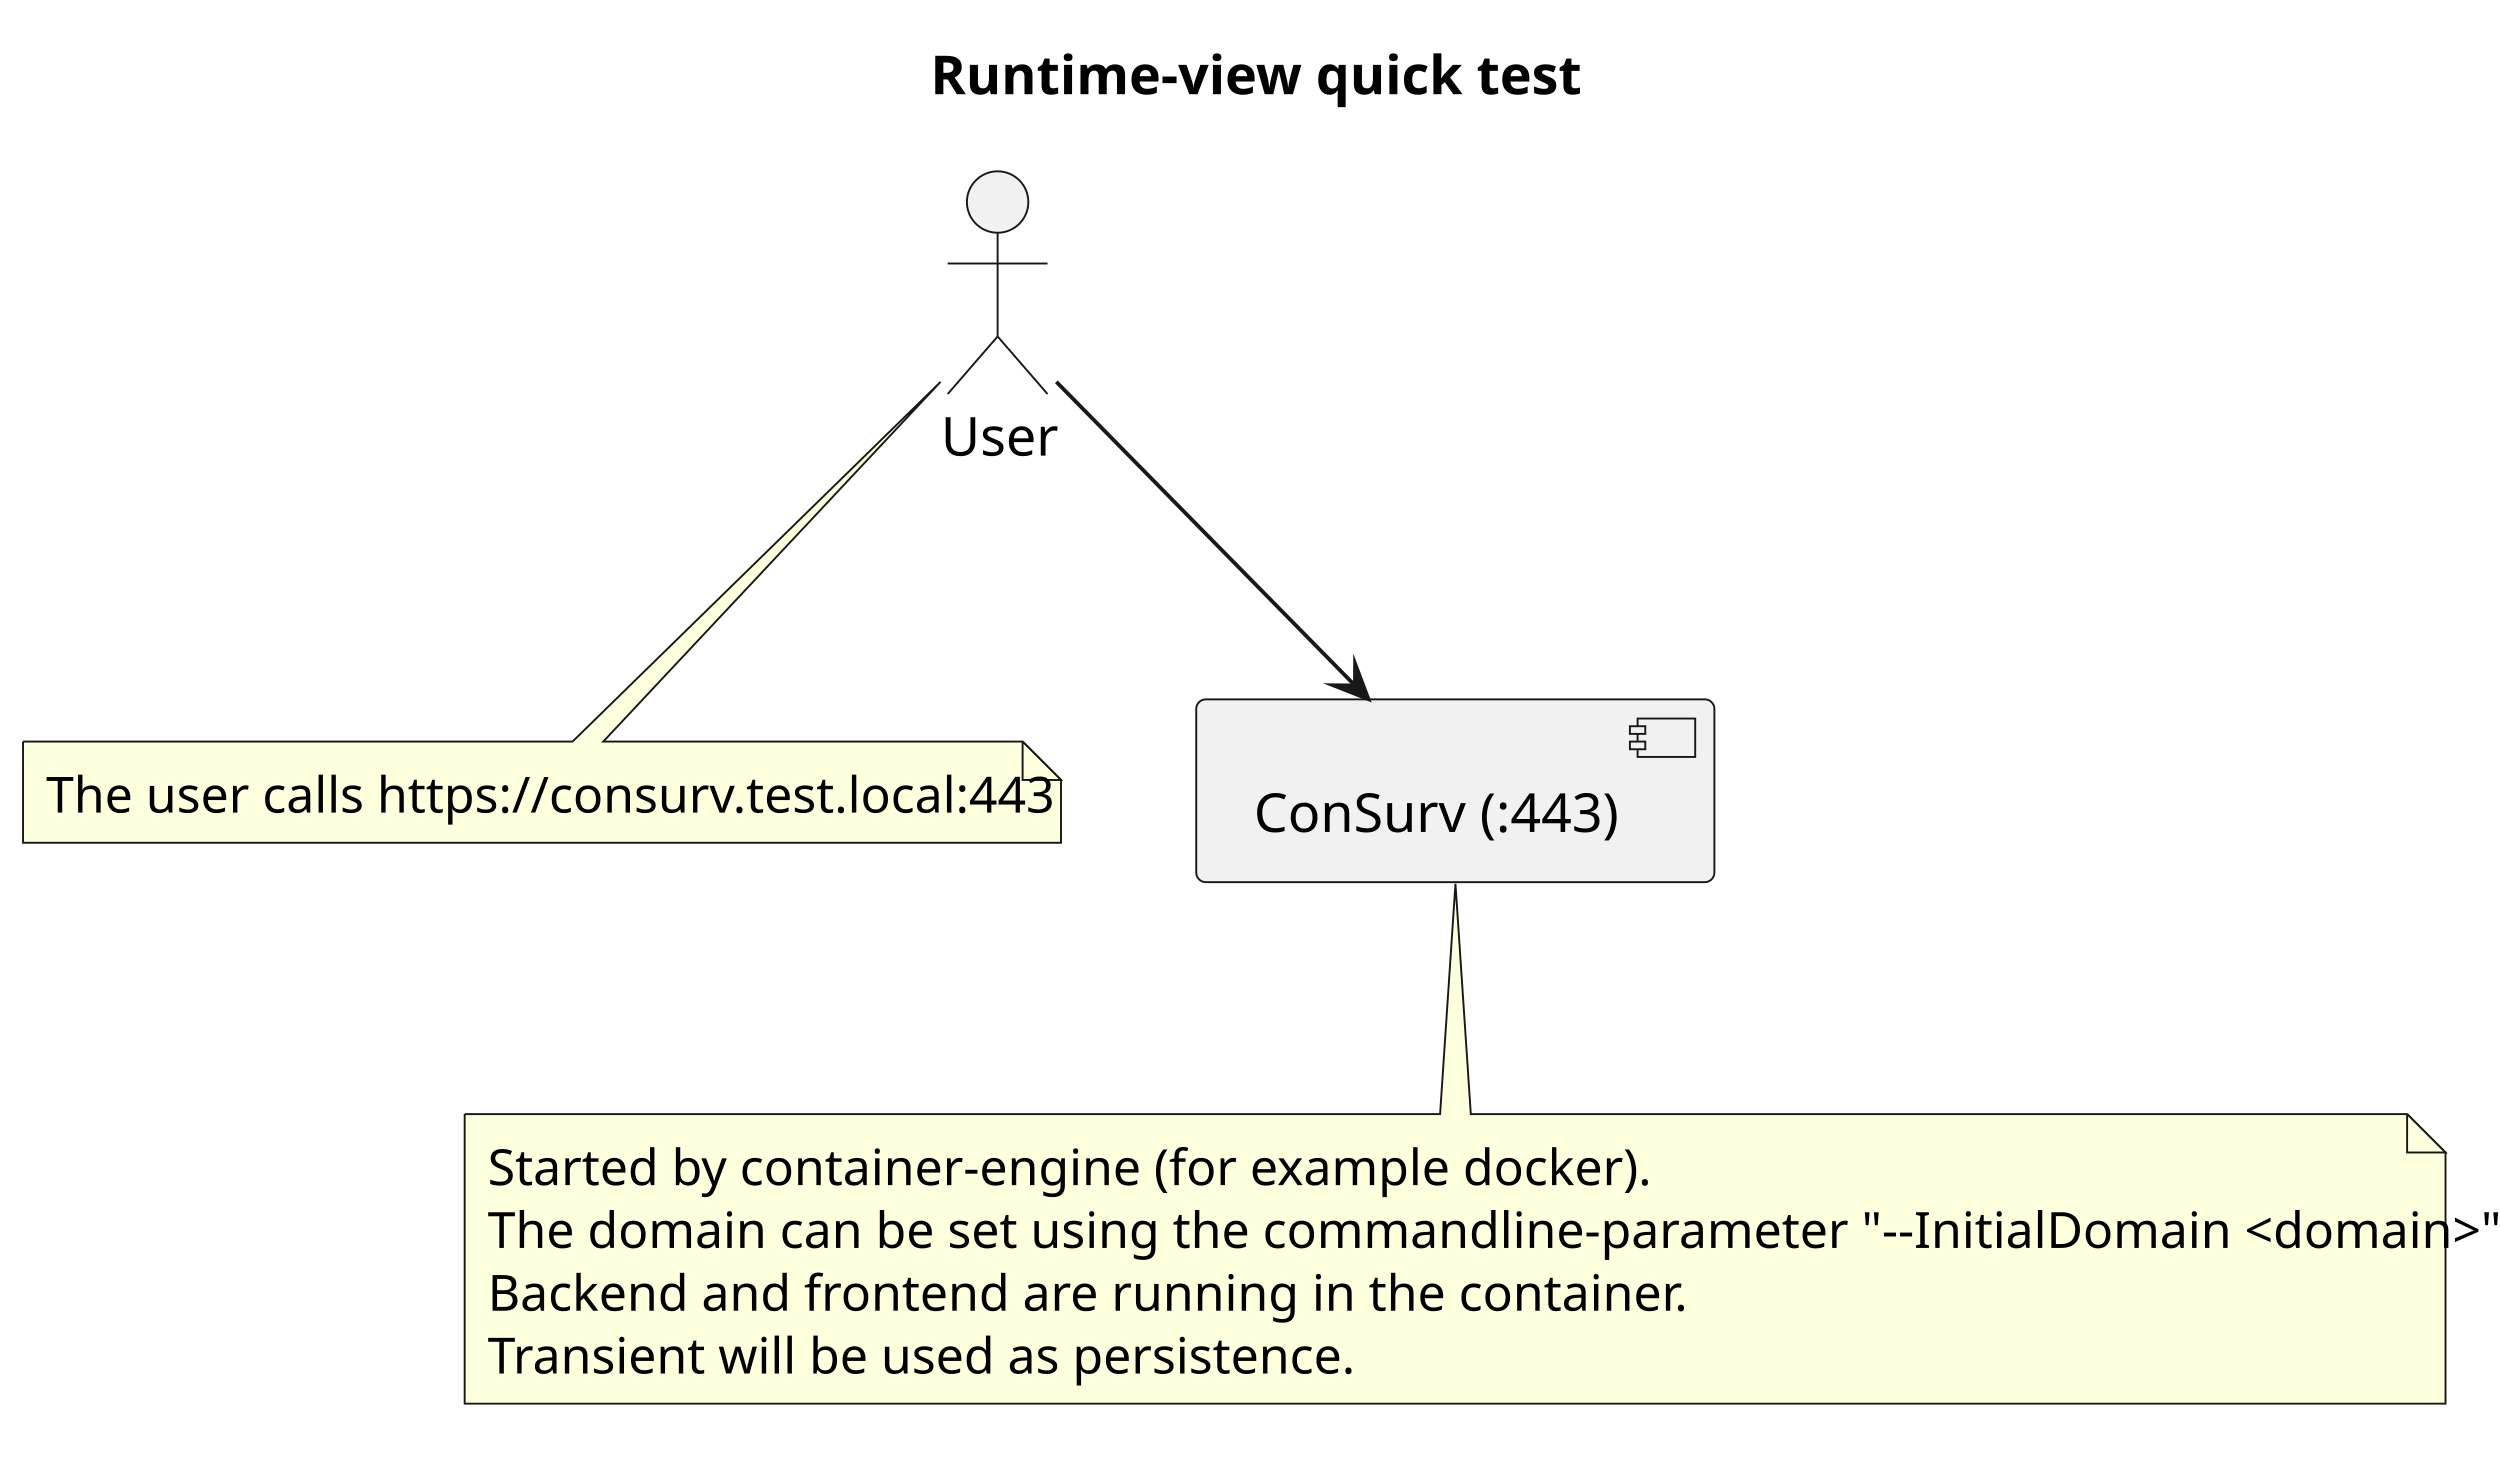
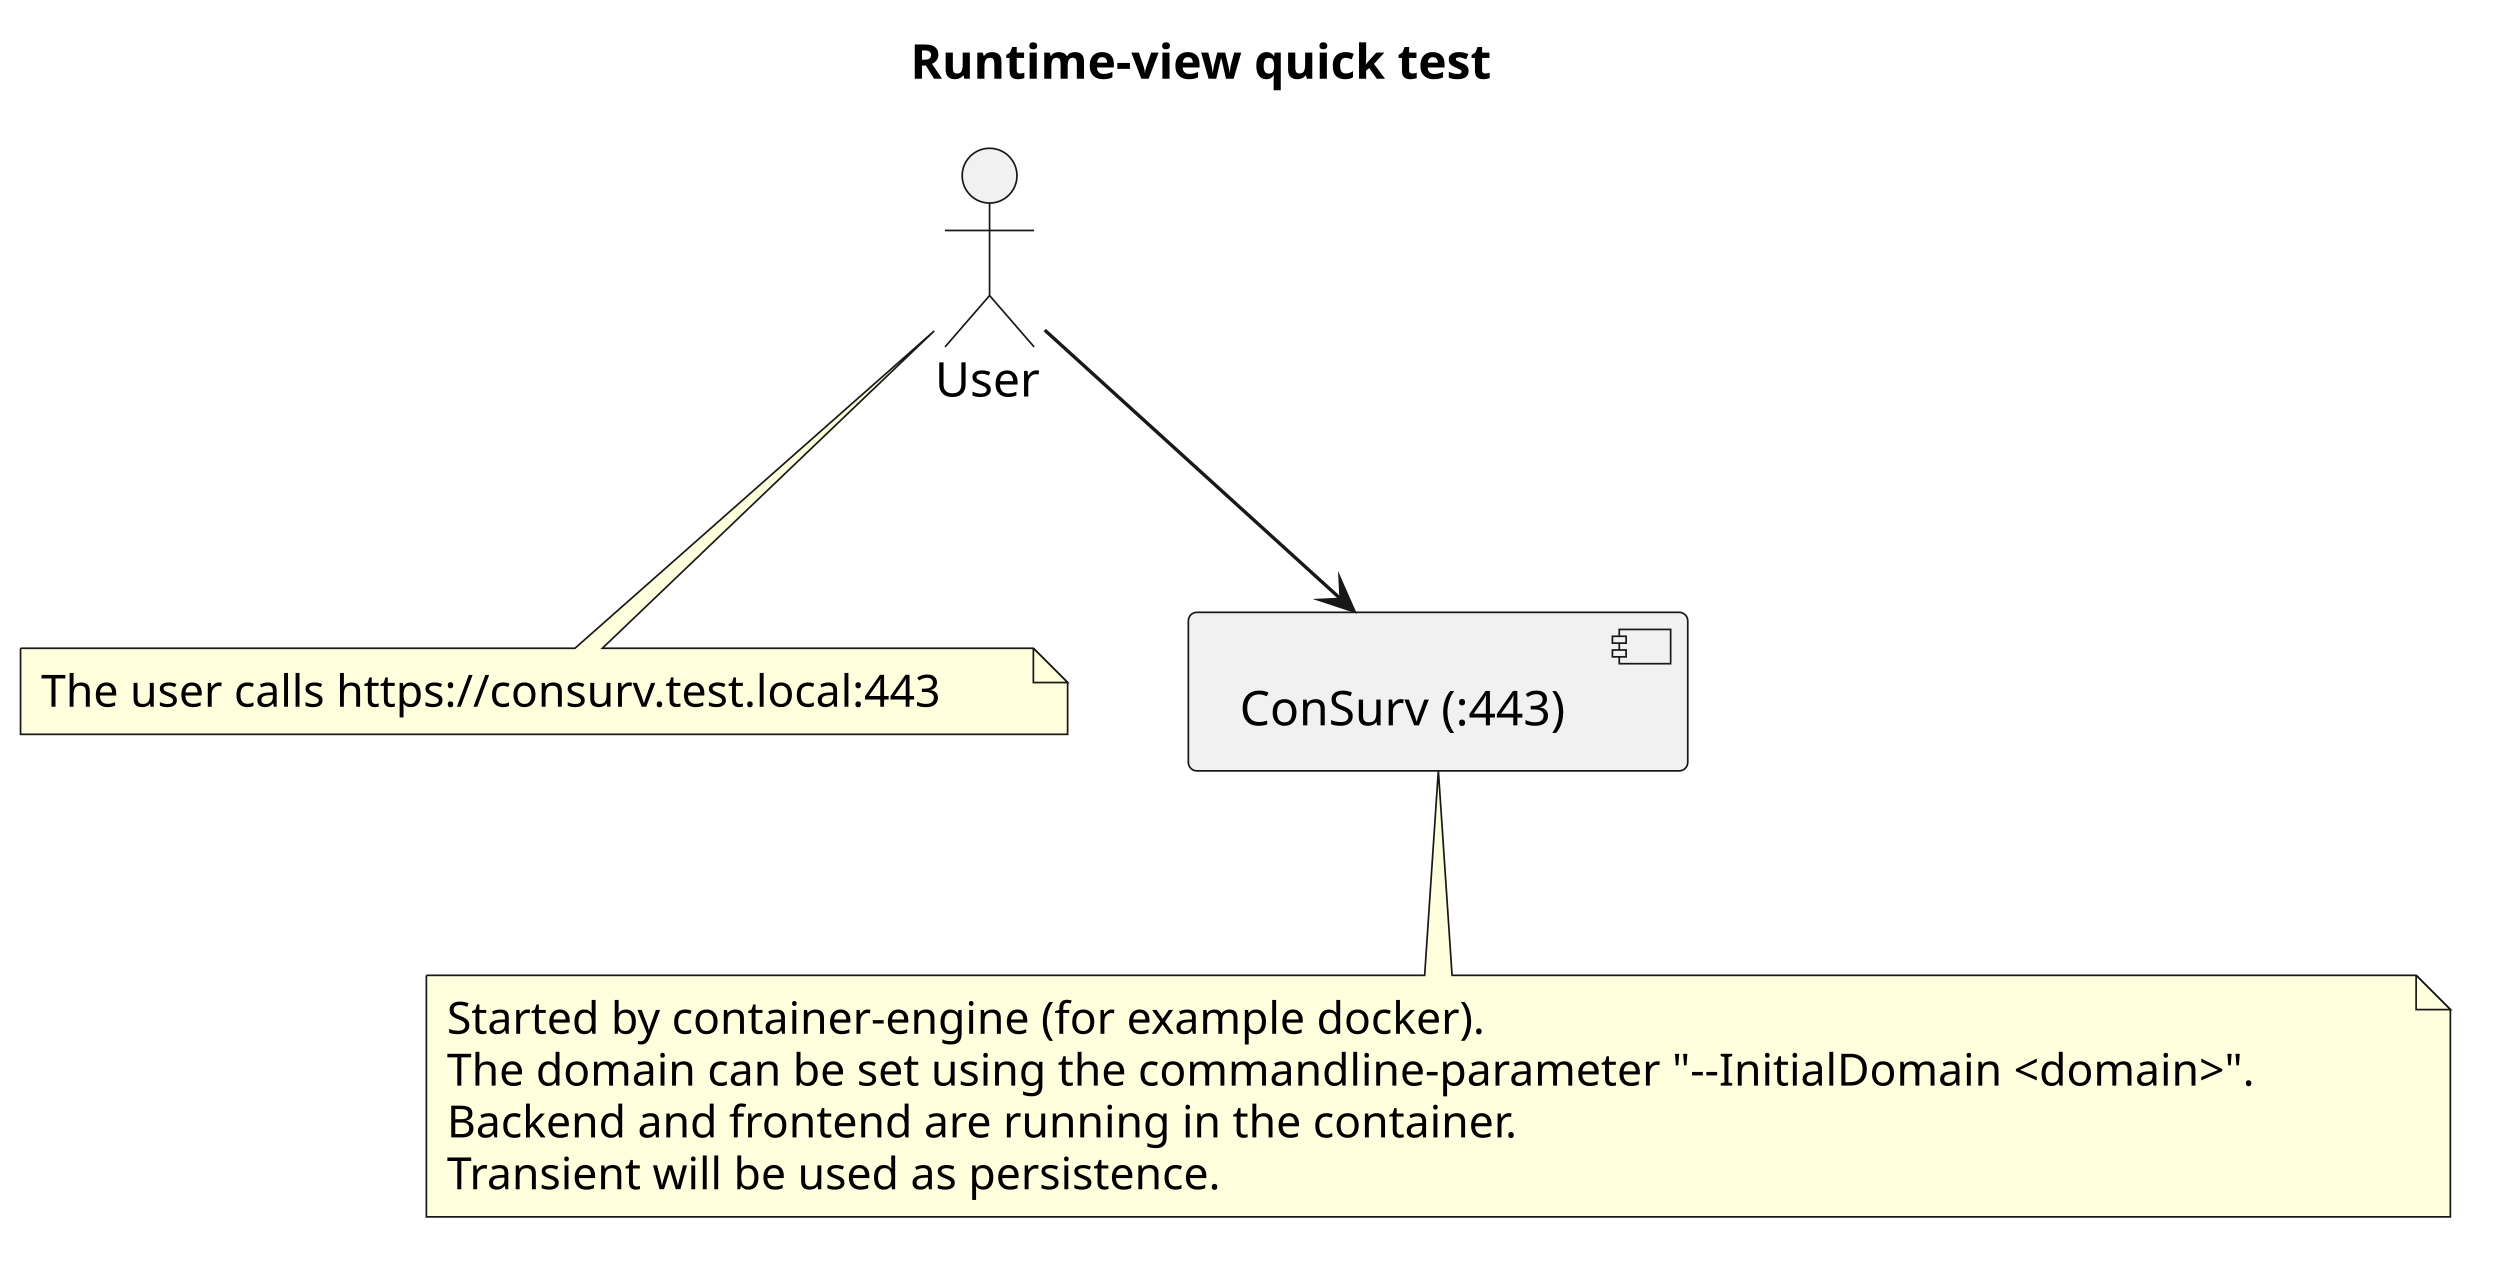
- <svg xmlns="http://www.w3.org/2000/svg" contentStyleType="text/css" data-diagram-type="DESCRIPTION" height="380px" preserveAspectRatio="none" style="width:651px;height:380px;background:#FFFFFF;" version="1.1" viewBox="0 0 651 380" width="651px" zoomAndPan="magnify">
+ <svg xmlns="http://www.w3.org/2000/svg" contentStyleType="text/css" data-diagram-type="DESCRIPTION" height="370px" preserveAspectRatio="none" style="width:730px;height:370px;background:#FFFFFF;" version="1.1" viewBox="0 0 730 370" width="730px" zoomAndPan="magnify">
  <defs />
  <g>
    <g class="title" data-source-line="1">
-       <text fill="#000000" font-family="sans-serif" font-size="14" font-weight="700" lengthAdjust="spacing" textLength="160.255" x="242.279" y="24.533">Runtime-view quick test</text>
+       <text fill="#000000" font-family="sans-serif" font-size="14" font-weight="700" lengthAdjust="spacing" textLength="191.81" x="265.849" y="22.995">Runtime-view quick test</text>
    </g>
    <g class="entity" data-qualified-name="user" data-source-line="3" id="ent0001">
-       <ellipse cx="259.779" cy="52.609" fill="#F1F1F1" rx="8" ry="8" style="stroke:#181818;stroke-width:0.5;" />
-       <path d="M259.779,60.609 L259.779,87.609 M246.779,68.609 L272.779,68.609 M259.779,87.609 L246.779,102.609 M259.779,87.609 L272.779,102.609" fill="none" style="stroke:#181818;stroke-width:0.5;" />
-       <text fill="#000000" font-family="sans-serif" font-size="14" lengthAdjust="spacing" textLength="29.559" x="245" y="118.643">User</text>
+       <ellipse cx="288.955" cy="51.297" fill="#F1F1F1" rx="8" ry="8" style="stroke:#181818;stroke-width:0.5;" />
+       <path d="M288.955,59.297 L288.955,86.297 M275.955,67.297 L301.955,67.297 M288.955,86.297 L275.955,101.297 M288.955,86.297 L301.955,101.297" fill="none" style="stroke:#181818;stroke-width:0.5;" />
+       <text fill="#000000" font-family="sans-serif" font-size="14" lengthAdjust="spacing" textLength="31.91" x="273" y="115.792">User</text>
    </g>
    <g class="entity" data-qualified-name="UserNote" data-source-line="5" id="ent0002">
-       <path d="M6,193.109 L6,219.461 A0,0 0 0 0 6,219.461 L276.285,219.461 A0,0 0 0 0 276.285,219.461 L276.285,203.109 L266.285,193.109 L157.08,193.109 L244.93,99.429 L149.08,193.109 L6,193.109 A0,0 0 0 0 6,193.109" fill="#FEFFDD" style="stroke:#181818;stroke-width:0.5;" />
-       <path d="M266.285,193.109 L266.285,203.109 L276.285,203.109 L266.285,193.109" fill="#FEFFDD" style="stroke:#181818;stroke-width:0.5;" />
-       <text fill="#000000" font-family="sans-serif" font-size="13" lengthAdjust="spacing" textLength="249.285" x="12" y="211.605">The user calls https://consurv.test.local:443</text>
+       <path d="M6,189.297 L6,214.43 A0,0 0 0 0 6,214.43 L311.743,214.43 A0,0 0 0 0 311.743,214.43 L311.743,199.297 L301.743,189.297 L175.88,189.297 L272.8,96.627 L167.88,189.297 L6,189.297 A0,0 0 0 0 6,189.297" fill="#FEFFDD" style="stroke:#181818;stroke-width:0.5;" />
+       <path d="M301.743,189.297 L301.743,199.297 L311.743,199.297 L301.743,189.297" fill="#FEFFDD" style="stroke:#181818;stroke-width:0.5;" />
+       <text fill="#000000" font-family="sans-serif" font-size="13" lengthAdjust="spacing" textLength="284.743" x="12" y="206.364">The user calls https://consurv.test.local:443</text>
    </g>
    <g class="entity" data-qualified-name="ConSurv" data-source-line="9" id="ent0004">
-       <rect fill="#F1F1F1" height="47.609" rx="2.5" ry="2.5" style="stroke:#181818;stroke-width:0.5;" width="134.931" x="311.5" y="182.109" />
-       <rect fill="#F1F1F1" height="10" style="stroke:#181818;stroke-width:0.5;" width="15" x="426.431" y="187.109" />
-       <rect fill="#F1F1F1" height="2" style="stroke:#181818;stroke-width:0.5;" width="4" x="424.431" y="189.109" />
-       <rect fill="#F1F1F1" height="2" style="stroke:#181818;stroke-width:0.5;" width="4" x="424.431" y="193.109" />
-       <text fill="#000000" font-family="sans-serif" font-size="14" lengthAdjust="spacing" textLength="94.931" x="326.5" y="216.643">ConSurv (:443)</text>
+       <rect fill="#F1F1F1" height="46.297" rx="2.5" ry="2.5" style="stroke:#181818;stroke-width:0.5;" width="145.827" x="347" y="178.797" />
+       <rect fill="#F1F1F1" height="10" style="stroke:#181818;stroke-width:0.5;" width="15" x="472.827" y="183.797" />
+       <rect fill="#F1F1F1" height="2" style="stroke:#181818;stroke-width:0.5;" width="4" x="470.827" y="185.797" />
+       <rect fill="#F1F1F1" height="2" style="stroke:#181818;stroke-width:0.5;" width="4" x="470.827" y="189.797" />
+       <text fill="#000000" font-family="sans-serif" font-size="14" lengthAdjust="spacing" textLength="105.827" x="362" y="211.792">ConSurv (:443)</text>
    </g>
    <g class="entity" data-qualified-name="ConSurvNote" data-source-line="11" id="ent0005">
-       <path d="M121,290.109 L121,365.516 A0,0 0 0 0 121,365.516 L636.812,365.516 A0,0 0 0 0 636.812,365.516 L636.812,300.109 L626.812,290.109 L383,290.109 L379,230.149 L375,290.109 L121,290.109 A0,0 0 0 0 121,290.109" fill="#FEFFDD" style="stroke:#181818;stroke-width:0.5;" />
-       <path d="M626.812,290.109 L626.812,300.109 L636.812,300.109 L626.812,290.109" fill="#FEFFDD" style="stroke:#181818;stroke-width:0.5;" />
-       <text fill="#000000" font-family="sans-serif" font-size="13" lengthAdjust="spacing" textLength="286.146" x="127" y="308.604">Started by container-engine (for example docker).</text>
-       <text fill="#000000" font-family="sans-serif" font-size="13" lengthAdjust="spacing" textLength="494.812" x="127" y="324.956">The domain can be set using the commandline-parameter "--InitialDomain &lt;domain&gt;".</text>
-       <text fill="#000000" font-family="sans-serif" font-size="13" lengthAdjust="spacing" textLength="292.703" x="127" y="341.308">Backend and frontend are running in the container.</text>
-       <text fill="#000000" font-family="sans-serif" font-size="13" lengthAdjust="spacing" textLength="216.773" x="127" y="357.659">Transient will be used as persistence.</text>
+       <path d="M124.5,284.797 L124.5,355.328 A0,0 0 0 0 124.5,355.328 L715.507,355.328 A0,0 0 0 0 715.507,355.328 L715.507,294.797 L705.507,284.797 L424,284.797 L420,224.987 L416,284.797 L124.5,284.797 A0,0 0 0 0 124.5,284.797" fill="#FEFFDD" style="stroke:#181818;stroke-width:0.5;" />
+       <path d="M705.507,284.797 L705.507,294.797 L715.507,294.797 L705.507,284.797" fill="#FEFFDD" style="stroke:#181818;stroke-width:0.5;" />
+       <text fill="#000000" font-family="sans-serif" font-size="13" lengthAdjust="spacing" textLength="327.799" x="130.5" y="301.864">Started by container-engine (for example docker).</text>
+       <text fill="#000000" font-family="sans-serif" font-size="13" lengthAdjust="spacing" textLength="570.007" x="130.5" y="316.997">The domain can be set using the commandline-parameter "--InitialDomain &lt;domain&gt;".</text>
+       <text fill="#000000" font-family="sans-serif" font-size="13" lengthAdjust="spacing" textLength="335.524" x="130.5" y="332.129">Backend and frontend are running in the container.</text>
+       <text fill="#000000" font-family="sans-serif" font-size="13" lengthAdjust="spacing" textLength="244.956" x="130.5" y="347.262">Transient will be used as persistence.</text>
    </g>
    <g class="link" data-entity-1="ent0001" data-entity-2="ent0004" data-link-type="dependency" data-source-line="18" id="lnk7">
-       <path d="M275.07,99.429 C295.59,120.289 328.964,154.235 352.824,178.495" fill="none" id="user-to-ConSurv" style="stroke:#181818;stroke-width:1;" />
-       <polygon fill="#181818" points="356.33,182.059,352.871,172.838,352.824,178.495,347.167,178.448,356.33,182.059" style="stroke:#181818;stroke-width:1;stroke-linejoin:miter;stroke-miterlimit:10;" />
+       <path d="M305.06,96.387 C327.61,116.867 365.139,150.965 391.599,174.995" fill="none" id="user-to-ConSurv" style="stroke:#181818;stroke-width:1;" />
+       <polygon fill="#181818" points="395.3,178.357,391.327,169.345,391.599,174.995,385.948,175.267,395.3,178.357" style="stroke:#181818;stroke-width:1;stroke-linejoin:miter;stroke-miterlimit:10;" />
    </g>
  </g>
</svg>
